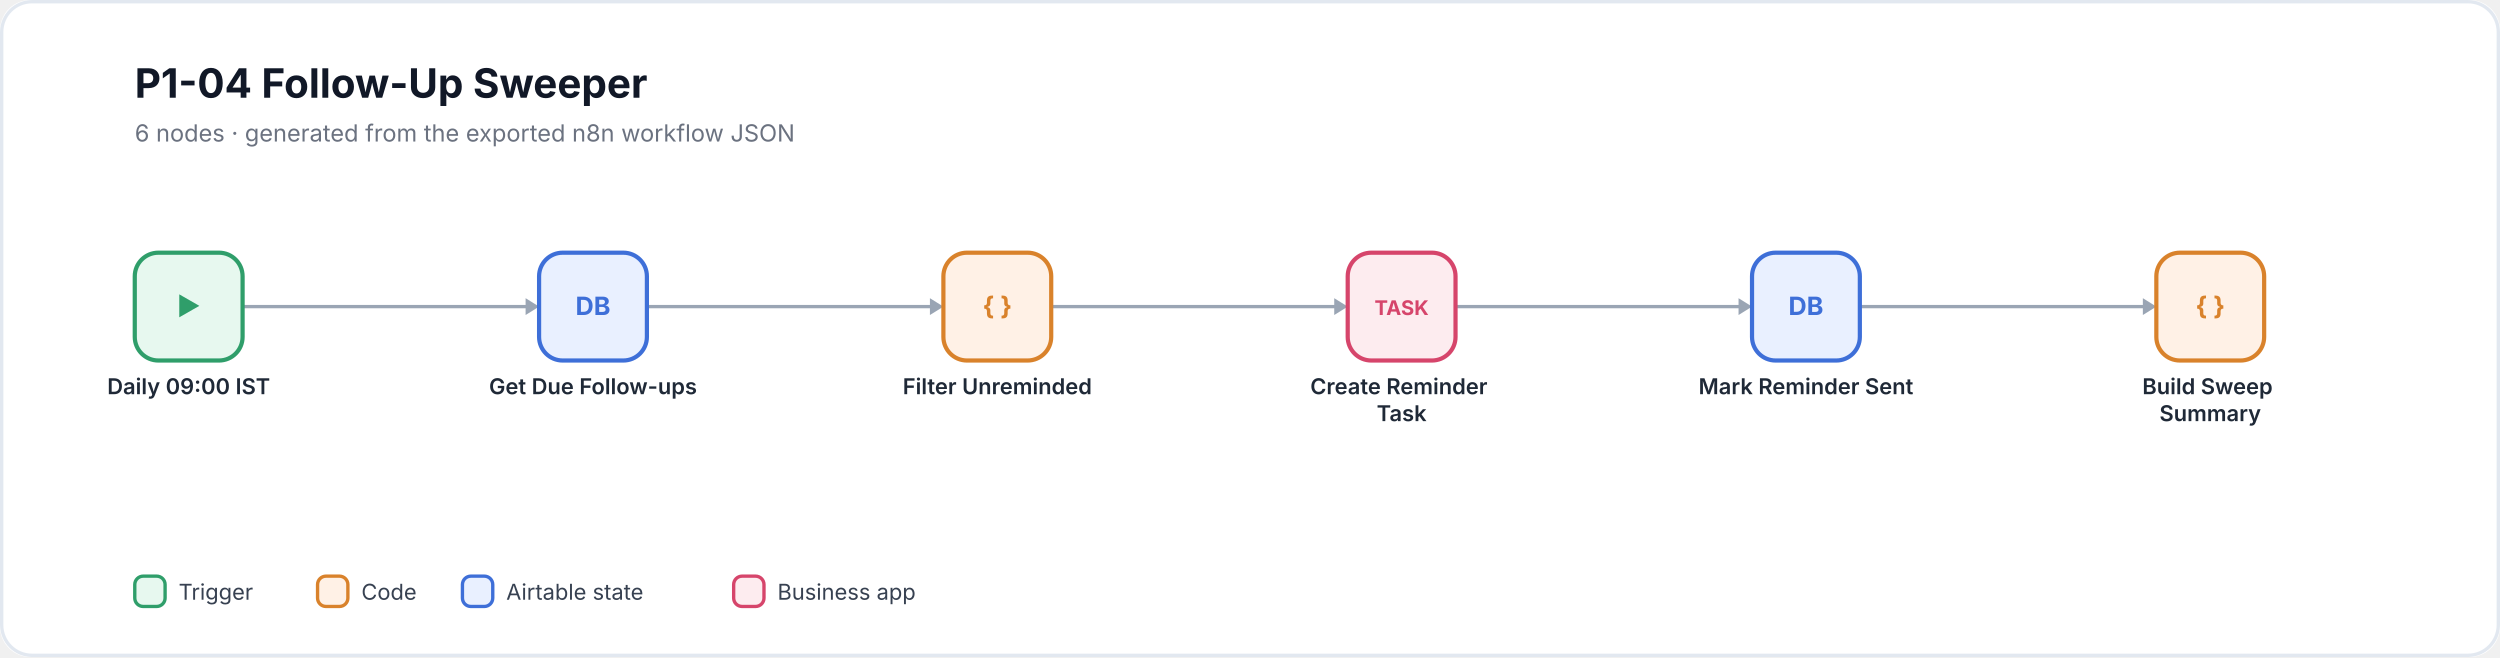
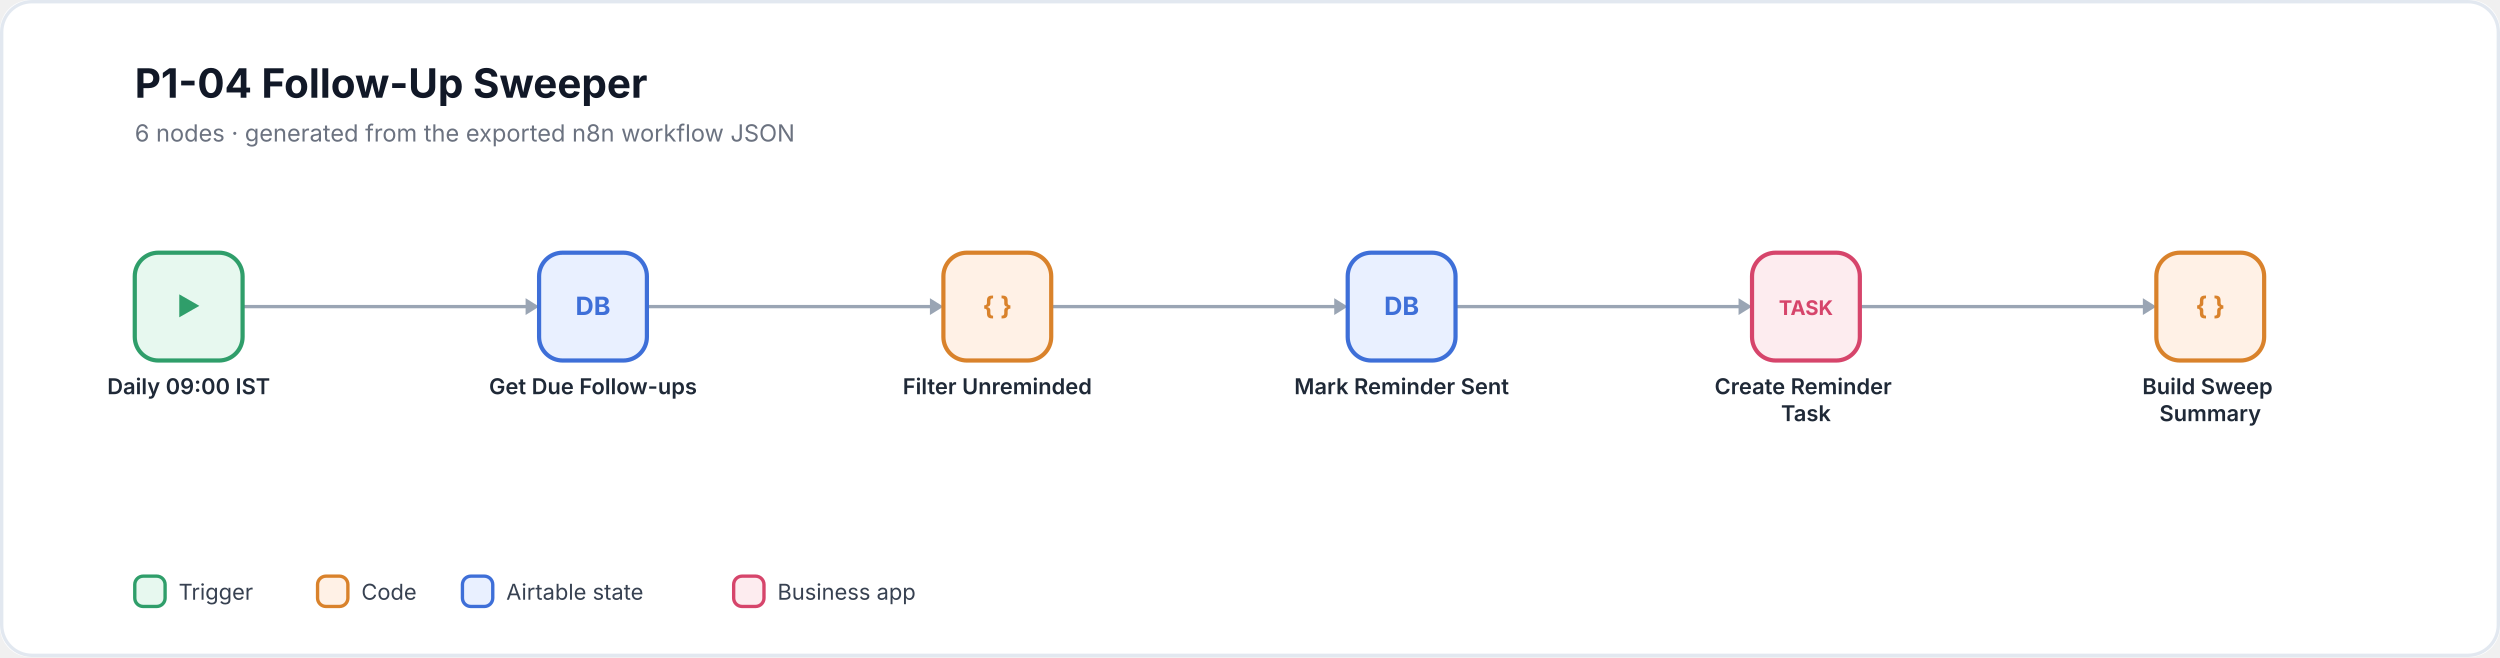
<svg xmlns="http://www.w3.org/2000/svg" width="1484" height="390" viewBox="0 0 1484 390" font-family="Inter, -apple-system, Segoe UI, Helvetica, Arial, sans-serif">
  <rect width="1484" height="390" rx="18" fill="#FFFFFF" />
  <rect x="1" y="1" width="1482" height="388" rx="18" fill="none" stroke="#E2E8F0" stroke-width="2" />
  <text x="80" y="58" font-size="24" font-weight="700" fill="#111827">P1-04 Follow-Up Sweeper</text>
  <text x="80" y="84" font-size="14" fill="#6B7280">6 nodes · generated from the exported n8n workflow JSON</text>
  <path d="M144,182 C232,182 232,182 314,182" fill="none" stroke="#9AA5B4" stroke-width="2" />
  <path d="M312,177 L320,182 L312,187 Z" fill="#9AA5B4" />
  <path d="M384,182 C472,182 472,182 554,182" fill="none" stroke="#9AA5B4" stroke-width="2" />
  <path d="M552,177 L560,182 L552,187 Z" fill="#9AA5B4" />
  <path d="M624,182 C712,182 712,182 794,182" fill="none" stroke="#9AA5B4" stroke-width="2" />
  <path d="M792,177 L800,182 L792,187 Z" fill="#9AA5B4" />
+   <path d="M1104,182 C1192,182 1192,182 1274,182" fill="none" stroke="#9AA5B4" stroke-width="2" />
+   <path d="M1272,177 L1280,182 L1272,187 Z" fill="#9AA5B4" />
  <path d="M864,182 C952,182 952,182 1034,182" fill="none" stroke="#9AA5B4" stroke-width="2" />
  <path d="M1032,177 L1040,182 L1032,187 Z" fill="#9AA5B4" />
-   <path d="M1104,182 C1192,182 1192,182 1274,182" fill="none" stroke="#9AA5B4" stroke-width="2" />
-   <path d="M1272,177 L1280,182 L1272,187 Z" fill="#9AA5B4" />
  <g>
    <rect x="80" y="150" width="64" height="64" rx="14" fill="#E7F8EF" stroke="#2F9E6A" stroke-width="2.5" />
    <text x="112" y="187" text-anchor="middle" font-size="15" font-weight="700" fill="#2F9E6A">▶</text>
    <text x="112" y="234" text-anchor="middle" font-size="13" font-weight="600" fill="#1F2937">
      <tspan x="112" dy="0">Daily 09:00 IST</tspan>
    </text>
  </g>
  <g>
    <rect x="320" y="150" width="64" height="64" rx="14" fill="#E9F0FF" stroke="#3E6FD8" stroke-width="2.5" />
    <text x="352" y="187" text-anchor="middle" font-size="15" font-weight="700" fill="#3E6FD8">DB</text>
    <text x="352" y="234" text-anchor="middle" font-size="13" font-weight="600" fill="#1F2937">
      <tspan x="352" dy="0">Get Due Follow-ups</tspan>
    </text>
  </g>
  <g>
    <rect x="560" y="150" width="64" height="64" rx="14" fill="#FFF1E6" stroke="#D9822B" stroke-width="2.5" />
    <text x="592" y="187" text-anchor="middle" font-size="15" font-weight="700" fill="#D9822B">{ }</text>
    <text x="592" y="234" text-anchor="middle" font-size="13" font-weight="600" fill="#1F2937">
      <tspan x="592" dy="0">Filter Unreminded</tspan>
    </text>
  </g>
  <g>
-     <rect x="800" y="150" width="64" height="64" rx="14" fill="#FDECEF" stroke="#D6456B" stroke-width="2.5" />
-     <text x="832" y="187" text-anchor="middle" font-size="12" font-weight="700" fill="#D6456B">TASK</text>
-     <text x="832" y="234" text-anchor="middle" font-size="13" font-weight="600" fill="#1F2937">
-       <tspan x="832" dy="0">Create Reminder</tspan>
-       <tspan x="832" dy="16">Task</tspan>
+     <rect x="1040" y="150" width="64" height="64" rx="14" fill="#FDECEF" stroke="#D6456B" stroke-width="2.5" />
+     <text x="1072" y="187" text-anchor="middle" font-size="12" font-weight="700" fill="#D6456B">TASK</text>
+     <text x="1072" y="234" text-anchor="middle" font-size="13" font-weight="600" fill="#1F2937">
+       <tspan x="1072" dy="0">Create Reminder</tspan>
+       <tspan x="1072" dy="16">Task</tspan>
    </text>
  </g>
  <g>
-     <rect x="1040" y="150" width="64" height="64" rx="14" fill="#E9F0FF" stroke="#3E6FD8" stroke-width="2.5" />
-     <text x="1072" y="187" text-anchor="middle" font-size="15" font-weight="700" fill="#3E6FD8">DB</text>
-     <text x="1072" y="234" text-anchor="middle" font-size="13" font-weight="600" fill="#1F2937">
-       <tspan x="1072" dy="0">Mark Reminder Sent</tspan>
+     <rect x="800" y="150" width="64" height="64" rx="14" fill="#E9F0FF" stroke="#3E6FD8" stroke-width="2.5" />
+     <text x="832" y="187" text-anchor="middle" font-size="15" font-weight="700" fill="#3E6FD8">DB</text>
+     <text x="832" y="234" text-anchor="middle" font-size="13" font-weight="600" fill="#1F2937">
+       <tspan x="832" dy="0">Mark Reminder Sent</tspan>
    </text>
  </g>
  <g>
    <rect x="1280" y="150" width="64" height="64" rx="14" fill="#FFF1E6" stroke="#D9822B" stroke-width="2.5" />
    <text x="1312" y="187" text-anchor="middle" font-size="15" font-weight="700" fill="#D9822B">{ }</text>
    <text x="1312" y="234" text-anchor="middle" font-size="13" font-weight="600" fill="#1F2937">
      <tspan x="1312" dy="0">Build Sweep</tspan>
      <tspan x="1312" dy="16">Summary</tspan>
    </text>
  </g>
  <rect x="80" y="342" width="18" height="18" rx="5" fill="#E7F8EF" stroke="#2F9E6A" stroke-width="2" />
  <text x="106" y="356" font-size="13" fill="#374151">Trigger</text>
  <rect x="188.5" y="342" width="18" height="18" rx="5" fill="#FFF1E6" stroke="#D9822B" stroke-width="2" />
  <text x="214.5" y="356" font-size="13" fill="#374151">Code</text>
  <rect x="274.5" y="342" width="18" height="18" rx="5" fill="#E9F0FF" stroke="#3E6FD8" stroke-width="2" />
  <text x="300.5" y="356" font-size="13" fill="#374151">Airtable state</text>
  <rect x="435.5" y="342" width="18" height="18" rx="5" fill="#FDECEF" stroke="#D6456B" stroke-width="2" />
  <text x="461.5" y="356" font-size="13" fill="#374151">Business app</text>
</svg>
